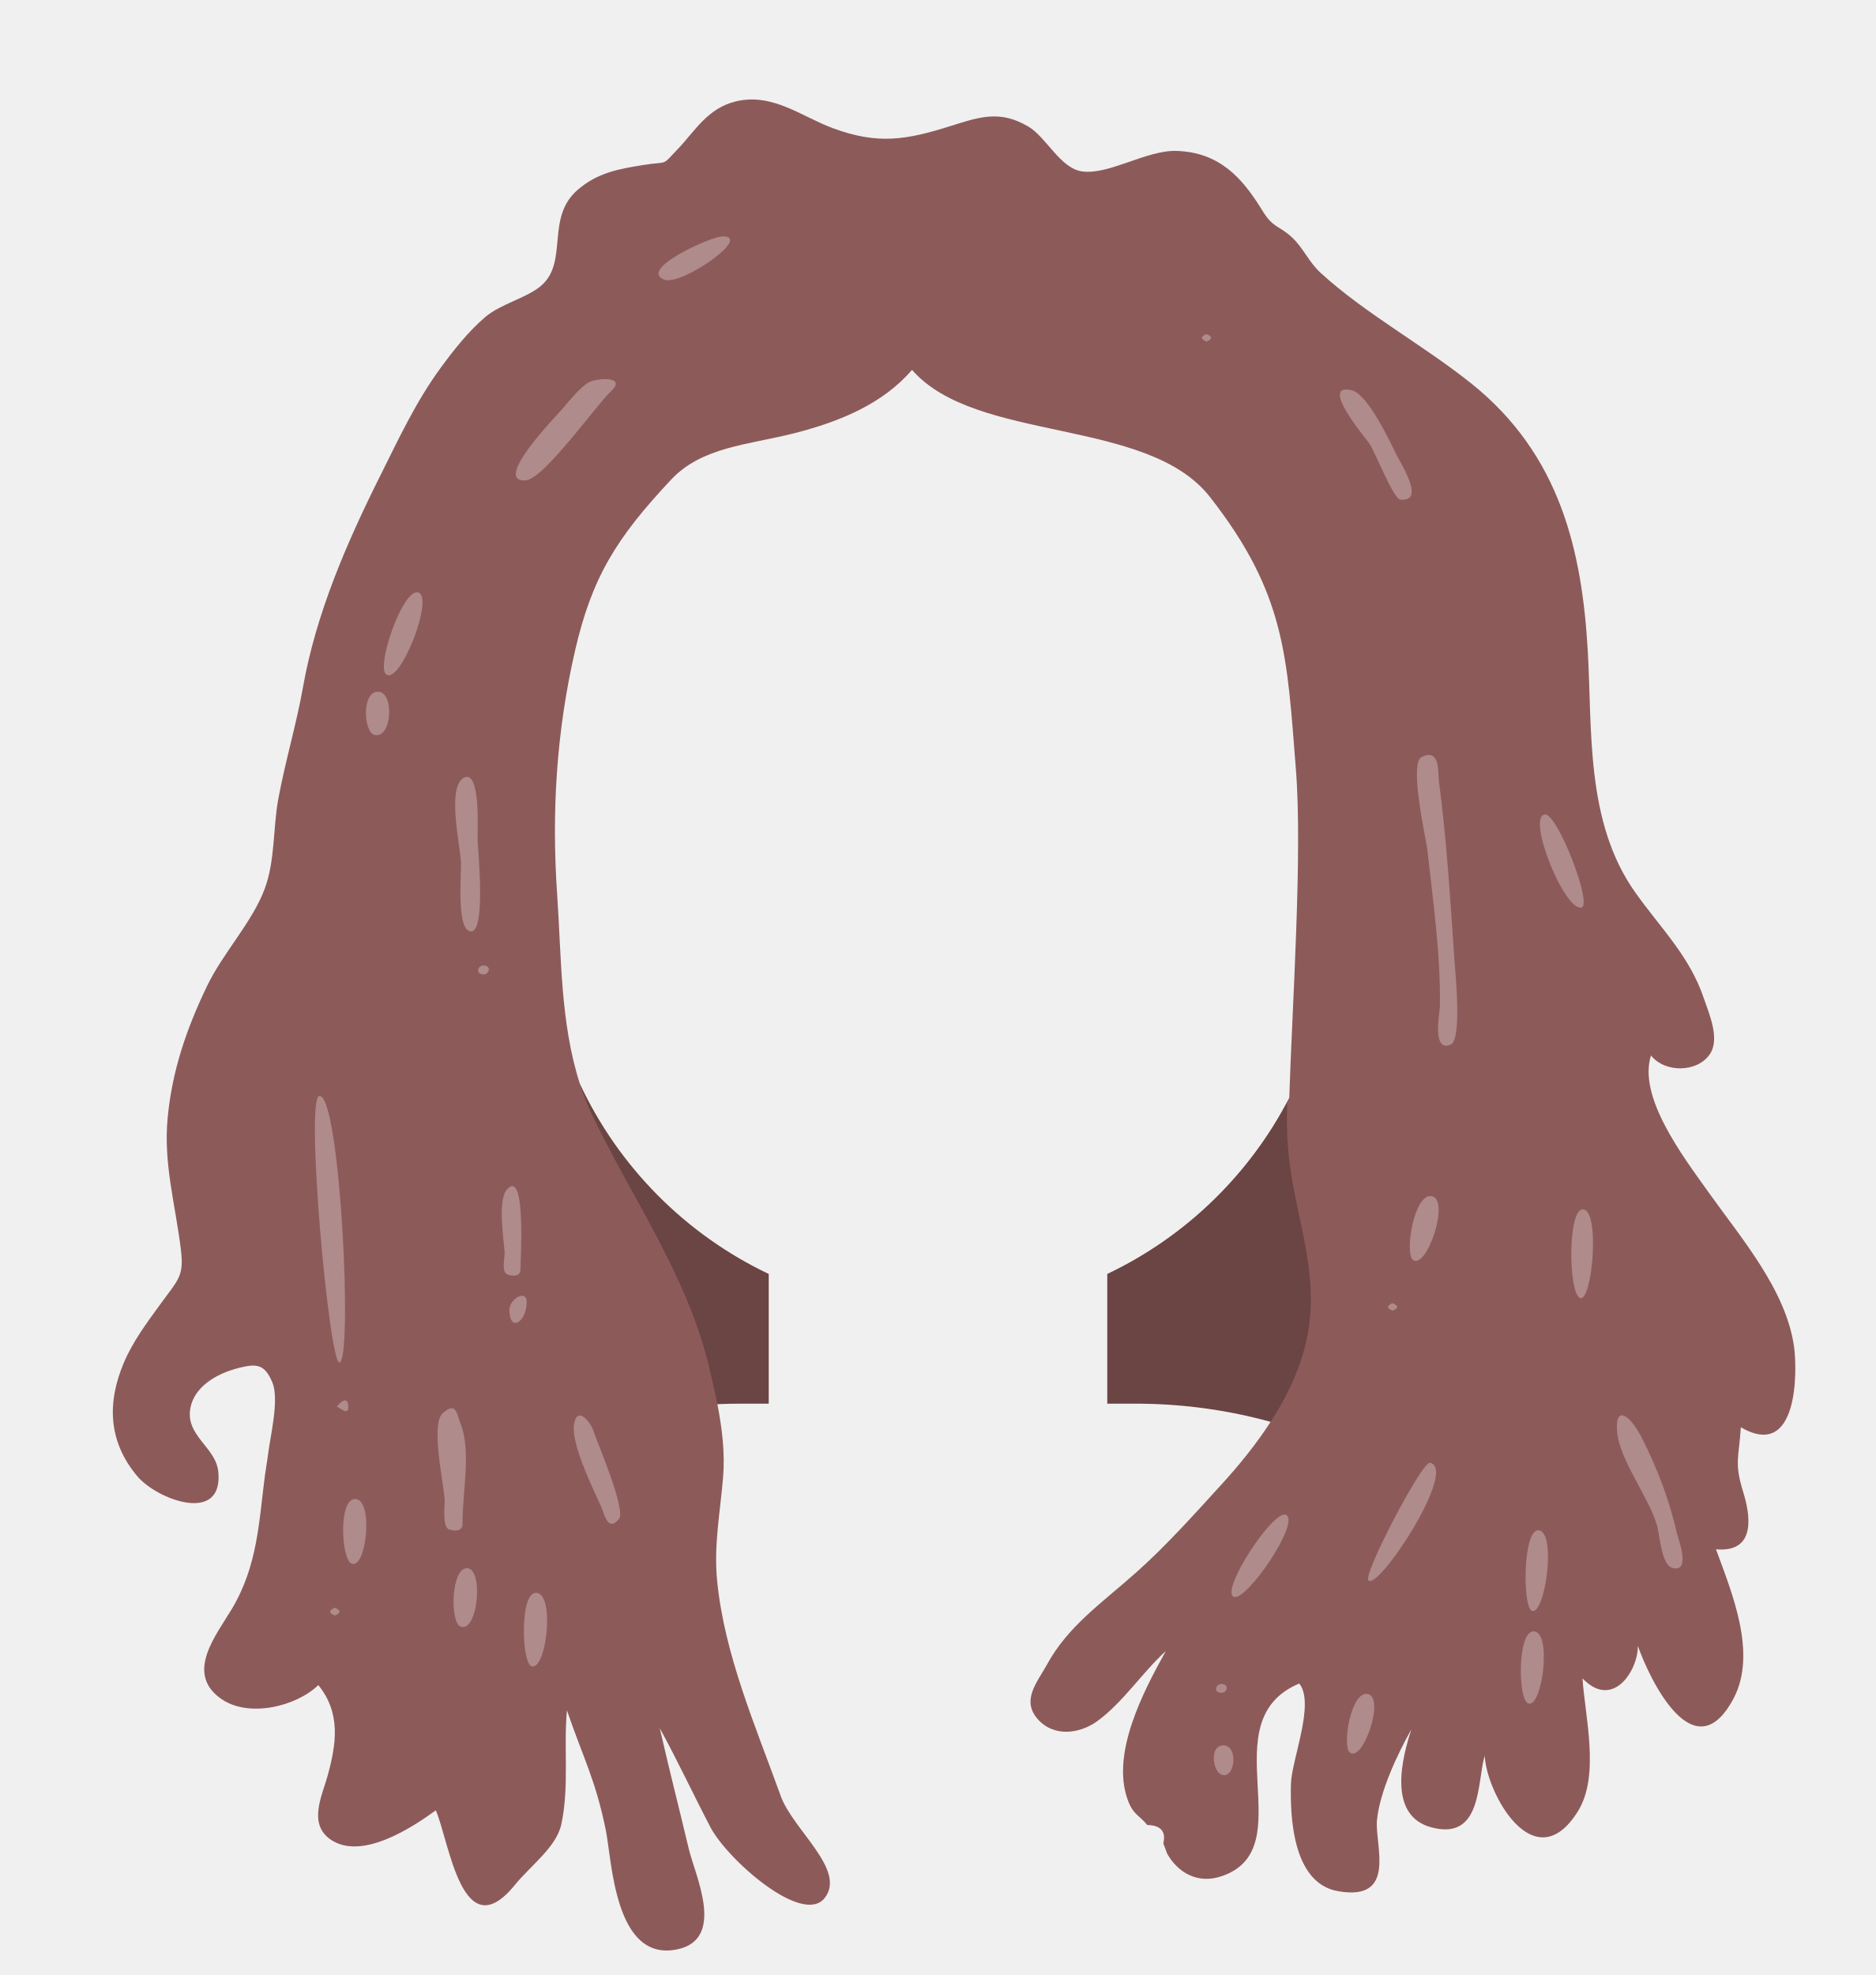
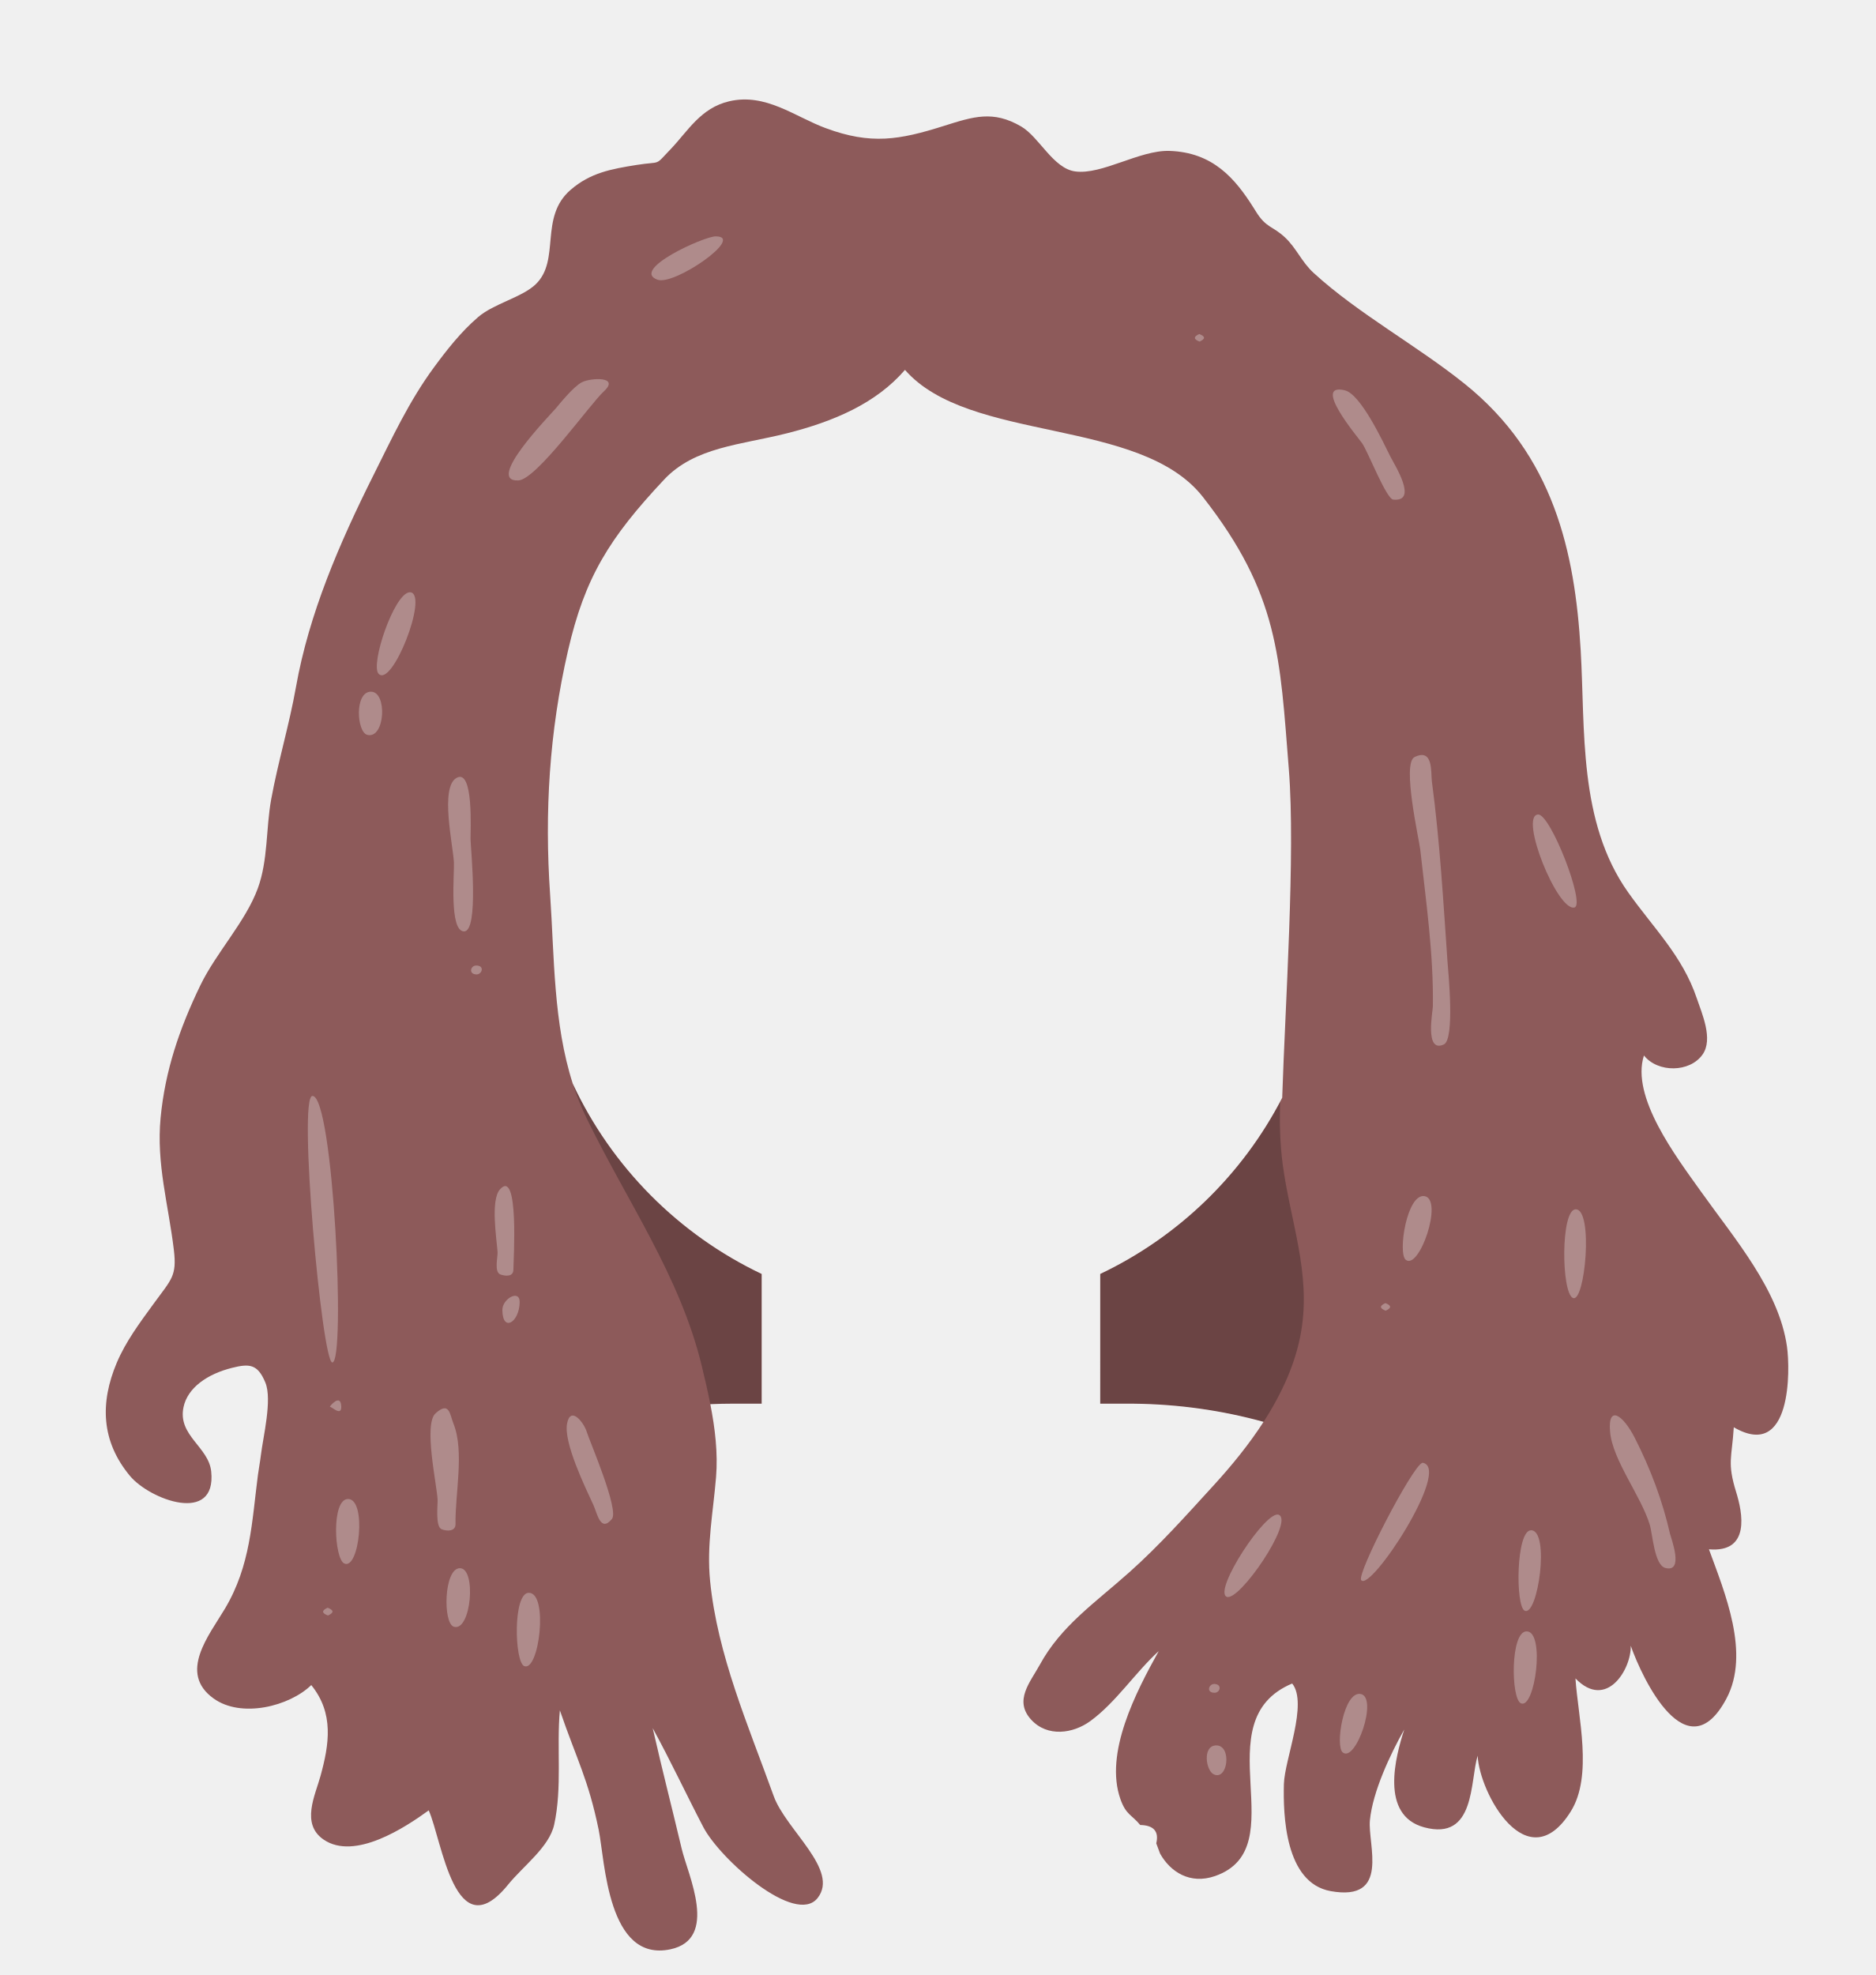
<svg xmlns="http://www.w3.org/2000/svg" xmlns:xlink="http://www.w3.org/1999/xlink" width="266px" height="280px" viewBox="0 0 266 280" version="1.1">
  <defs>
    <path d="M88.402,0.357 C93.565,-0.846 97.691,2.539 102.063,4.161 C108.488,6.544 112.509,5.849 118.818,3.855 C123.056,2.516 125.824,1.618 129.79,3.93 C132.352,5.424 134.324,9.876 137.446,10.303 C141.249,10.823 146.585,7.262 150.804,7.394 C157,7.589 160.136,11.326 162.739,15.445 L163.055,15.951 C164.553,18.374 165.4,17.971 167.213,19.672 C168.829,21.189 169.557,23.137 171.279,24.71 C177.591,30.478 185.862,34.955 192.649,40.392 C205.315,50.539 208.31,64.27 209.129,78.219 C209.786,89.399 208.764,102.531 215.872,112.532 C219.523,117.669 223.562,121.533 225.582,127.513 C226.322,129.699 227.945,133.307 226.413,135.495 C224.604,138.079 220.054,138.105 218.097,135.637 C216.2,141.511 222.669,149.992 226.135,154.863 C230.969,161.654 237.232,168.864 238.378,176.915 C238.833,180.113 239.086,193.152 230.836,188.347 C230.567,192.712 229.869,193.331 231.176,197.553 C232.062,200.412 233.256,206.168 227.312,205.648 C229.569,211.823 233.193,220.413 229.795,226.808 C224.207,237.325 217.902,224.075 216.224,219.323 C216.326,222.602 212.799,228.513 208.386,223.953 C208.734,229.366 210.898,237.731 207.725,242.807 C201.565,252.66 194.749,240.186 194.52,234.91 C193.409,238.475 194.245,247.047 186.928,245.061 C180.603,243.345 182.889,234.971 184.112,231.191 C182.101,234.748 179.63,240.044 179.241,244.06 C178.905,247.513 182.182,255.63 173.686,254.11 C167.166,252.944 166.933,243.218 167.044,238.931 C167.135,235.454 170.499,227.504 168.221,224.675 C155.493,230.016 168.829,247.983 157.269,251.977 C153.731,253.2 150.944,251.383 149.489,248.789 C149.308,248.305 149.128,247.822 148.948,247.338 C149.35,245.644 148.591,244.776 146.672,244.733 C145.456,243.255 144.657,243.299 143.871,241.082 C141.558,234.561 146.062,225.892 149.3,220.077 C145.948,223.134 143.247,227.333 139.61,229.992 C137.149,231.792 133.524,232.304 131.225,229.817 C128.707,227.094 131.086,224.483 132.444,222 C135.444,216.515 140.171,213.319 145.112,208.918 C149.431,205.07 153.281,200.739 157.112,196.551 C159.669,193.757 162.113,190.752 164.163,187.579 C158.297,185.963 152.132,185.071 145.769,185.004 L145,185 L141,185 L141.001,166.61 C152.098,161.338 161.187,152.524 166.805,141.629 C167.219,128.654 168.7,107.043 167.747,95.092 C166.477,79.15 166.356,70.247 155.554,56.449 C146.672,45.103 122.401,48.85 113.318,38.439 C109.194,43.219 103.176,45.76 96.583,47.429 C90.068,49.078 83.522,49.347 79.163,53.993 C71.361,62.307 67.926,67.872 65.537,78.248 C62.889,89.748 62.196,101.146 63.001,112.826 C63.612,121.69 63.447,131.019 66.213,139.629 C71.722,151.445 81.231,161.02 93,166.611 L93,185 L89,185 C87.9,185 86.806,185.025 85.718,185.073 C86.389,188.511 86.81,192.004 86.53,195.413 C86.12,200.404 85.185,205.067 85.684,210.116 C86.72,220.618 91.092,230.6 94.701,240.624 C96.435,245.439 104.058,251.106 100.931,255.084 C97.804,259.061 87.116,249.614 84.725,245.034 C82.292,240.371 80.079,235.626 77.546,231 C79.172,238.077 79.985,241.071 81.668,248.14 C82.547,251.831 86.947,260.886 80.067,262.355 C71.124,264.264 70.777,249.766 69.893,245.445 C68.421,238.262 66.787,235.472 64.383,228.475 C63.905,233.819 64.735,239.387 63.579,244.677 C62.882,247.867 59.222,250.506 57.024,253.211 C49.492,262.486 47.699,246.927 45.789,242.66 C42.484,245.061 35.289,249.82 30.881,246.799 C27.626,244.568 29.694,240.526 30.45,237.766 C31.668,233.32 32.392,228.924 29.136,224.897 C26.049,227.9 19.218,229.649 15.259,226.779 C10.251,223.149 14.643,217.842 16.887,214.076 C20.541,207.947 20.701,201.806 21.569,195.132 C21.692,194.185 21.874,193.288 21.996,192.266 C22.302,189.721 23.623,184.436 22.627,182.015 C21.528,179.343 20.328,179.317 17.892,179.925 C14.443,180.787 11.602,182.715 11.019,185.503 C10.176,189.527 14.587,191.114 14.948,194.622 C15.724,202.173 6.245,198.628 3.425,195.24 C-0.684,190.304 -0.815,184.842 1.546,179.227 C2.811,176.222 4.804,173.549 6.771,170.849 C9.327,167.341 10.094,166.919 9.651,163.202 C8.885,156.786 7.148,151.019 7.772,144.475 C8.408,137.819 10.414,131.887 13.402,125.704 C15.655,121.043 19.815,116.686 21.554,111.947 C23.02,107.952 22.7,103.445 23.45,99.33 C24.424,93.995 26.017,88.765 26.962,83.418 C28.803,73.017 33.121,63.027 37.964,53.346 C40.568,48.144 42.993,42.888 46.544,38.066 C48.368,35.59 50.358,33.047 52.792,30.955 C55.022,29.038 59.032,28.155 60.957,26.301 C64.524,22.867 61.398,16.807 65.91,12.912 C68.702,10.502 71.608,9.968 75.289,9.38 C78.887,8.806 77.697,9.661 80.158,7.075 C82.544,4.57 84.352,1.302 88.402,0.357 Z" id="path-1" />
  </defs>
  <g id="Top/Long-Hair/Dreads" stroke="none" stroke-width="1" fill="none" fill-rule="evenodd">
    <g id="template-for-hairstyles" transform="translate(63, 87)" />
    <g id="Facial-Hair" transform="translate(49, 72)" />
-     <g id="Hair" transform="translate(16, 14)">
+     <g id="Hair" transform="translate(15, 14)">
      <mask id="mask-2" fill="white">
        <use xlink:href="#path-1" />
      </mask>
      <use id="No-Woman" fill="#8D5A5A" xlink:href="#path-1" />
      <g id="Hair-Color" mask="url(#mask-2)" fill="">
        <g transform="translate(-15, -14)" id="Color">
          <rect x="0" y="0" width="264" height="280" />
        </g>
      </g>
      <path d="M166.875,151.056 C167.945,159.1 170.876,166.366 169.516,174.636 C168.771,179.168 166.79,183.512 164.163,187.579 C158.297,185.963 152.132,185.071 145.769,185.004 L145,185 L140.999,185 L141,166.611 C151.902,161.432 160.865,152.834 166.504,142.203 C166.425,145.197 166.492,148.177 166.875,151.056 Z M92.999,166.61 L92.999,185 L89,185 C87.9,185 86.806,185.025 85.718,185.073 C85.357,183.223 84.923,181.387 84.488,179.59 C81.418,166.921 73.917,156.342 68.162,144.509 C67.386,142.914 66.745,141.284 66.213,139.628 C71.721,151.444 81.23,161.019 92.999,166.61 Z" id="Shadows" fill-opacity="0.24" fill="#000000" mask="url(#mask-2)" />
      <path d="M157.465,233.451 C159.694,233.451 159.105,238.478 157.111,237.558 C155.958,237.026 155.468,233.451 157.465,233.451 Z M177.946,226.162 C180.421,226.656 177.248,235.911 175.396,234.452 C174.272,233.567 175.535,225.68 177.946,226.162 Z M201.456,217.283 C204.139,217.283 202.641,228.384 200.651,227.481 C199.226,226.836 199.136,217.283 201.456,217.283 Z M157.165,224.736 C158.337,224.764 158.01,225.987 157.216,225.987 C155.981,225.987 156.39,224.743 157.165,224.736 Z M59.986,211.816 C62.801,211.816 61.439,223.103 59.323,222.201 C57.956,221.618 57.691,211.816 59.986,211.816 Z M50.213,208.326 C52.593,208.326 51.801,217.38 49.35,216.626 C47.773,216.14 47.927,208.326 50.213,208.326 Z M31.457,213.932 C32.357,214.277 32.372,214.644 31.499,215.035 C30.599,214.692 30.585,214.323 31.457,213.932 Z M202.089,202.951 C204.808,202.951 203.051,215.231 201.187,214.353 C199.854,213.724 199.957,202.941 202.089,202.951 Z M166.333,200.759 C168.488,201.726 160.675,213.164 158.927,212.378 C156.999,211.51 164.551,199.956 166.333,200.759 Z M186.706,193.385 L186.755,193.385 C190.834,194.2 179.304,211.739 178.004,210.02 C177.34,209.141 185.186,193.988 186.65,193.4 L186.706,193.385 Z M216.81,189.876 C219.046,194.283 220.723,198.747 221.791,203.447 C221.928,204.05 223.845,209.009 221.128,208.291 C219.566,207.878 219.326,203.506 218.927,202.181 C217.698,198.095 213.647,193.018 213.295,188.987 C212.955,185.09 215.135,186.575 216.81,189.876 Z M34.353,198.516 C37.035,198.516 35.948,208.68 33.808,207.655 C32.396,206.978 31.956,198.516 34.353,198.516 Z M49.309,187.866 C50.873,191.769 49.506,197.898 49.59,202.055 C49.611,203.113 48.411,203.129 47.611,202.799 C46.702,202.423 47.082,199.293 47.047,198.599 C46.933,196.411 45.03,187.927 46.761,186.368 C48.735,184.59 48.778,186.541 49.309,187.866 Z M68.193,188.992 C68.605,190.333 72.824,200.072 71.764,201.353 C70.143,203.311 69.677,200.536 69.147,199.386 C67.969,196.831 64.909,190.54 65.401,187.85 C65.878,185.242 67.776,187.649 68.193,188.992 Z M33.387,185.393 C33.447,186.856 32.065,185.446 31.777,185.439 C31.686,185.436 33.309,183.452 33.387,185.393 Z M29.3,141.371 C32.265,141.329 34.05,179.107 32.121,179.162 C30.661,179.198 27.217,141.401 29.3,141.371 Z M58.684,170.629 C58.632,173.476 56.263,174.944 56.231,171.73 C56.215,170.12 58.714,168.72 58.684,170.629 Z M181.434,170.747 C182.309,171.08 182.323,171.438 181.477,171.818 C180.602,171.485 180.587,171.128 181.434,170.747 Z M208.425,157.447 C210.967,157.447 209.736,170.786 208.025,170.015 C206.37,169.269 206.274,157.447 208.425,157.447 Z M57.795,165.998 C57.786,167.012 56.723,166.951 55.963,166.686 C55.026,166.358 55.6,164.202 55.55,163.495 C55.42,161.636 54.527,156.157 55.89,154.622 C58.616,151.553 57.806,164.57 57.795,165.998 Z M187.023,155.587 C189.67,156.113 186.238,166.133 184.321,164.603 C183.165,163.681 184.491,155.085 187.023,155.587 Z M188.023,96.745 C189.152,105.214 189.651,113.824 190.242,122.333 C190.352,123.796 191.311,133.351 189.718,134.079 C186.976,135.333 188.157,129.429 188.168,128.666 C188.275,121.229 187.199,113.854 186.381,106.457 C186.226,105.052 183.756,94.232 185.565,93.335 C188.272,91.994 187.868,95.581 188.023,96.745 Z M52.519,122.883 C53.767,122.883 53.354,124.143 52.57,124.149 C51.385,124.119 51.715,122.883 52.519,122.883 Z M51.717,104.963 C51.761,106.5 52.928,118.098 50.79,118.047 C48.658,117.996 49.443,109.828 49.361,108.248 C49.236,105.826 47.381,97.711 49.689,96.309 C52.218,94.772 51.691,104.016 51.717,104.963 Z M203.072,101.471 C204.84,101.329 209.831,114.242 208.25,114.654 C205.848,115.274 200.377,101.688 203.072,101.471 Z M37.6,84.063 C39.951,84.063 39.606,90.802 37.086,90.186 C35.575,89.817 35.232,84.063 37.6,84.063 Z M43.147,69.968 L43.254,69.981 C45.701,70.466 40.617,83.486 38.693,81.536 C37.46,80.287 40.841,70.232 43.038,69.973 L43.147,69.968 Z M175.668,41.331 C177.959,41.87 181.116,48.683 182.149,50.741 C182.743,51.924 186.134,57.201 182.541,56.827 C181.564,56.726 178.952,50.006 178.14,48.844 C177.531,47.974 170.965,40.223 175.668,41.331 Z M70.619,41.486 C68.614,43.33 61.076,54.005 58.493,54.112 C53.786,54.307 62.771,45.087 63.79,43.914 C64.245,43.387 66.276,40.822 67.512,40.191 C68.773,39.548 72.956,39.332 70.619,41.486 Z M155.048,33.356 C155.922,33.69 155.937,34.047 155.09,34.428 C154.216,34.095 154.201,33.737 155.048,33.356 Z M86.48,19.509 C90.737,19.509 80.636,26.518 78.239,25.659 C74.319,24.253 84.808,19.509 86.48,19.509 Z" id="Highlights" fill-opacity="0.3" fill="#FFFFFF" mask="url(#mask-2)" />
    </g>
    <g id="Accessory" transform="translate(62, 85)" />
    <g id="Accessory" transform="translate(44, 33)" />
  </g>
</svg>
